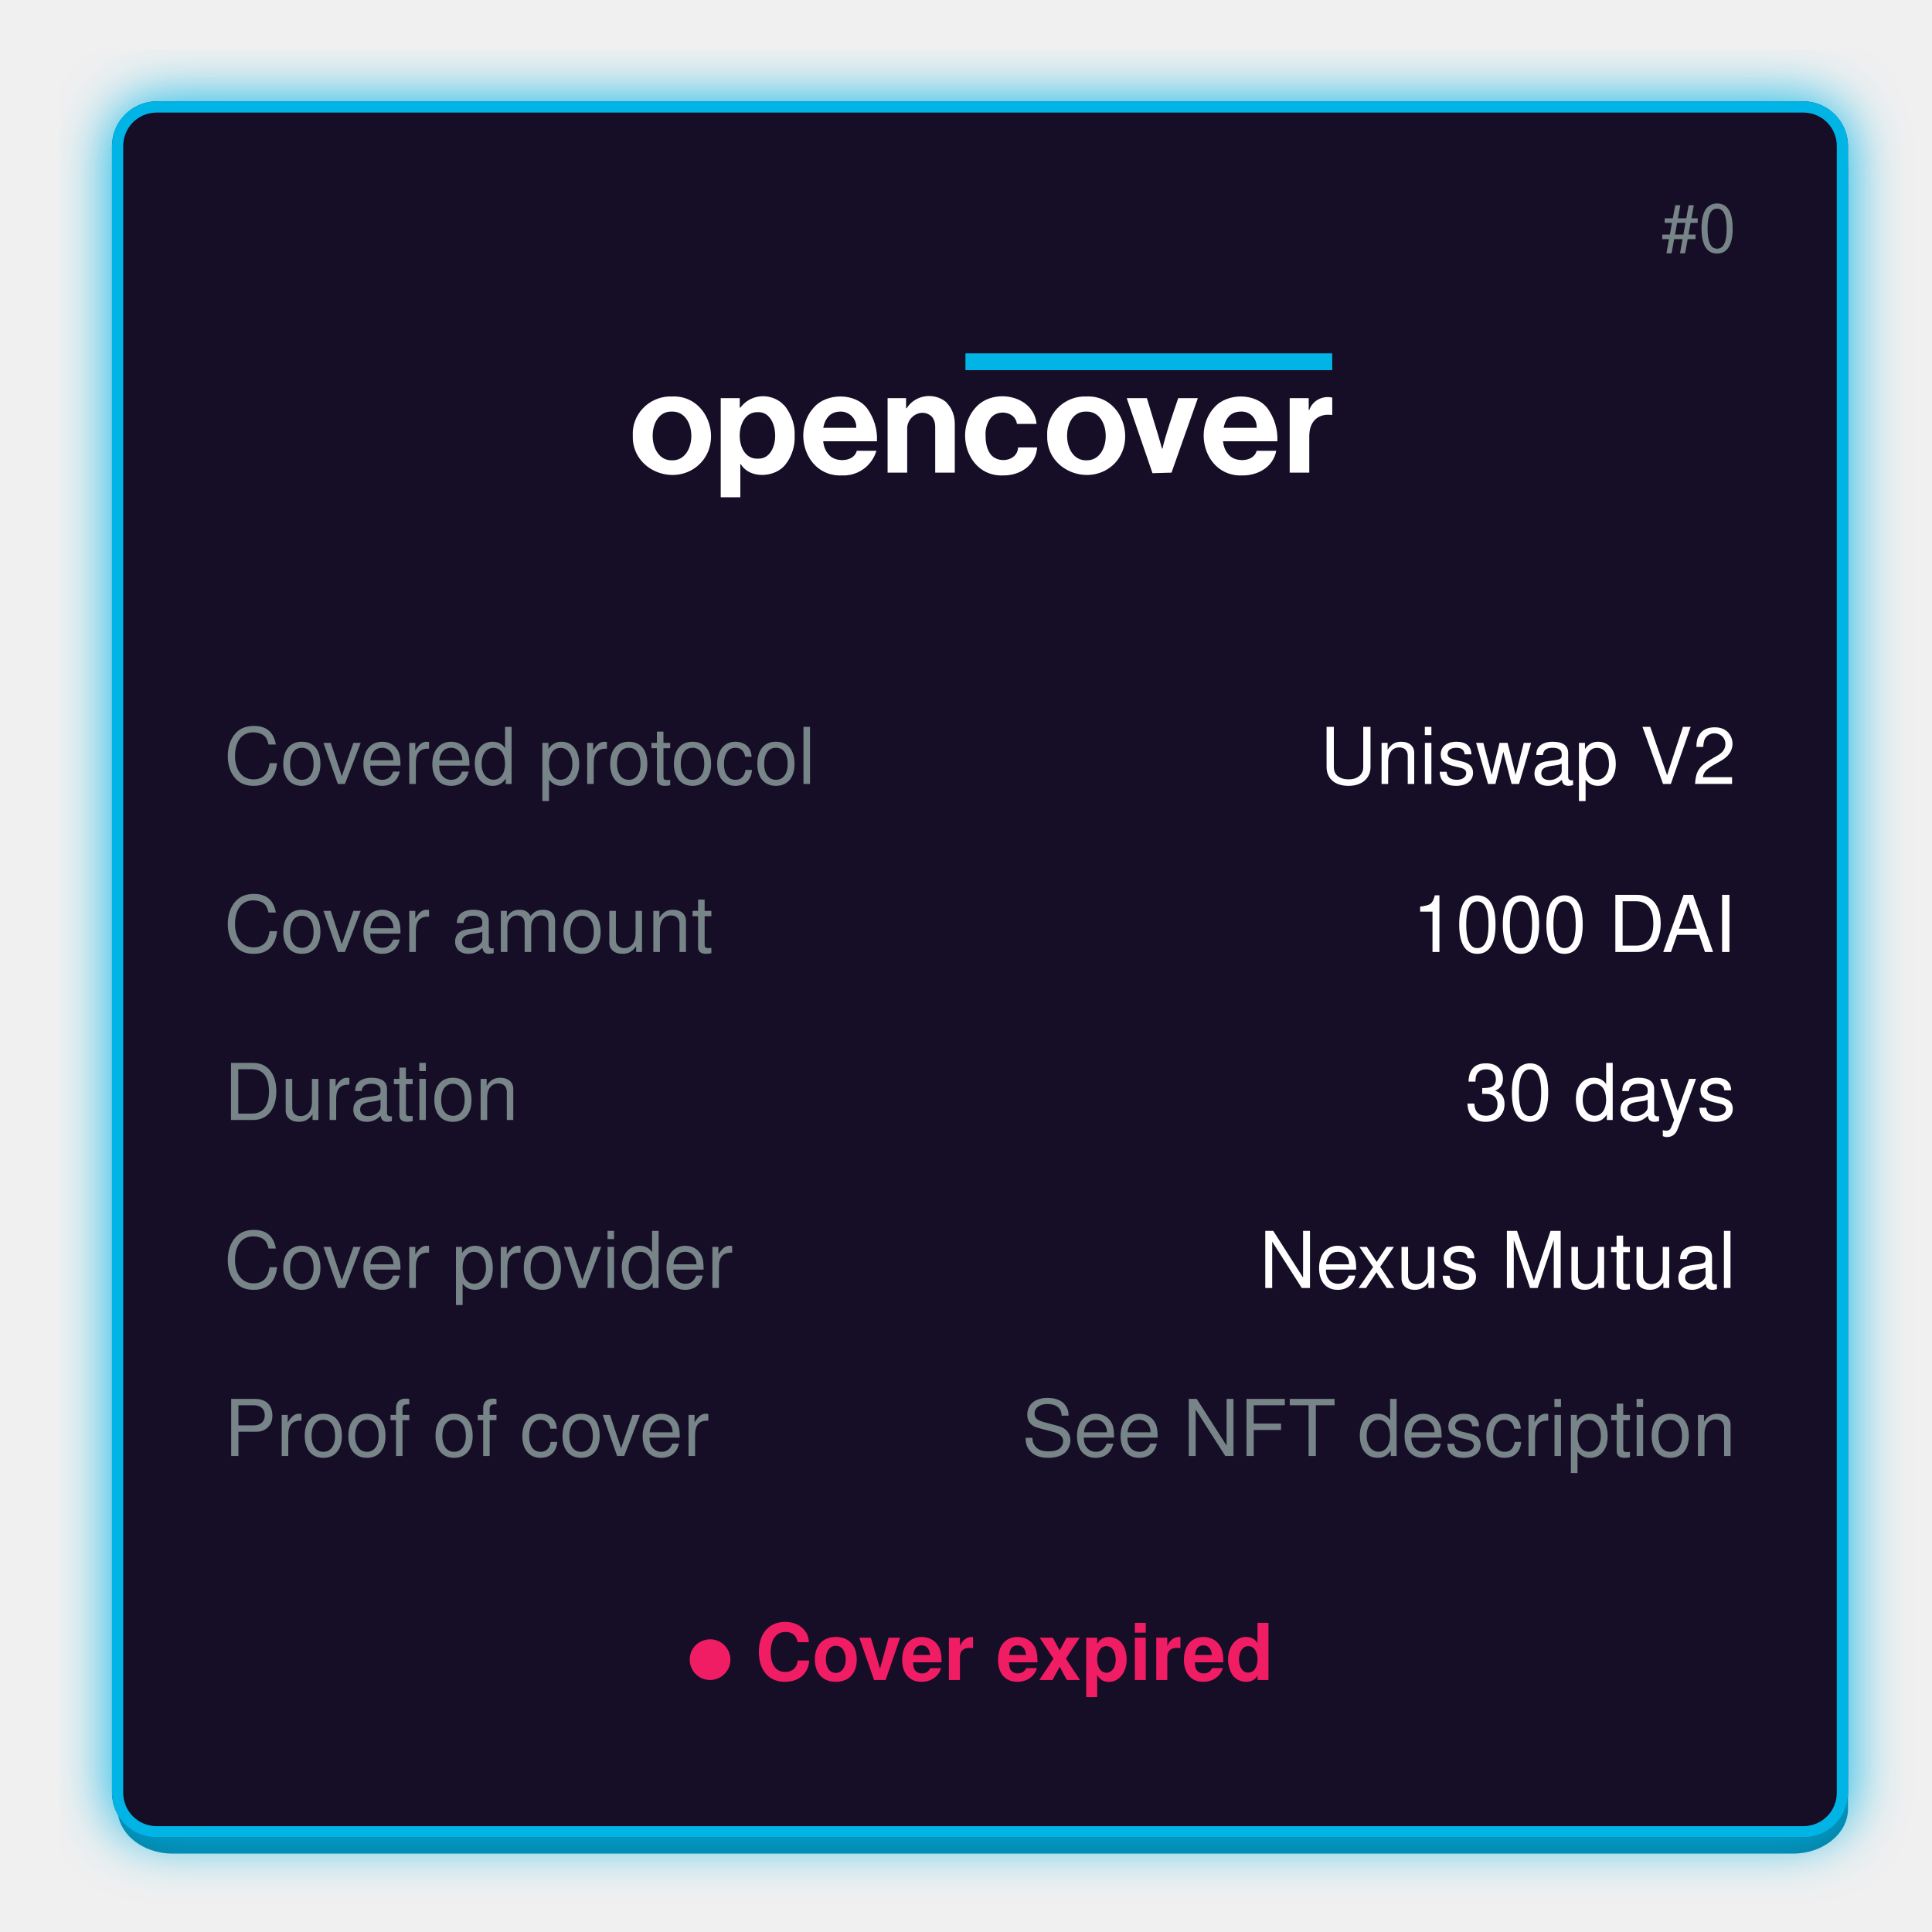
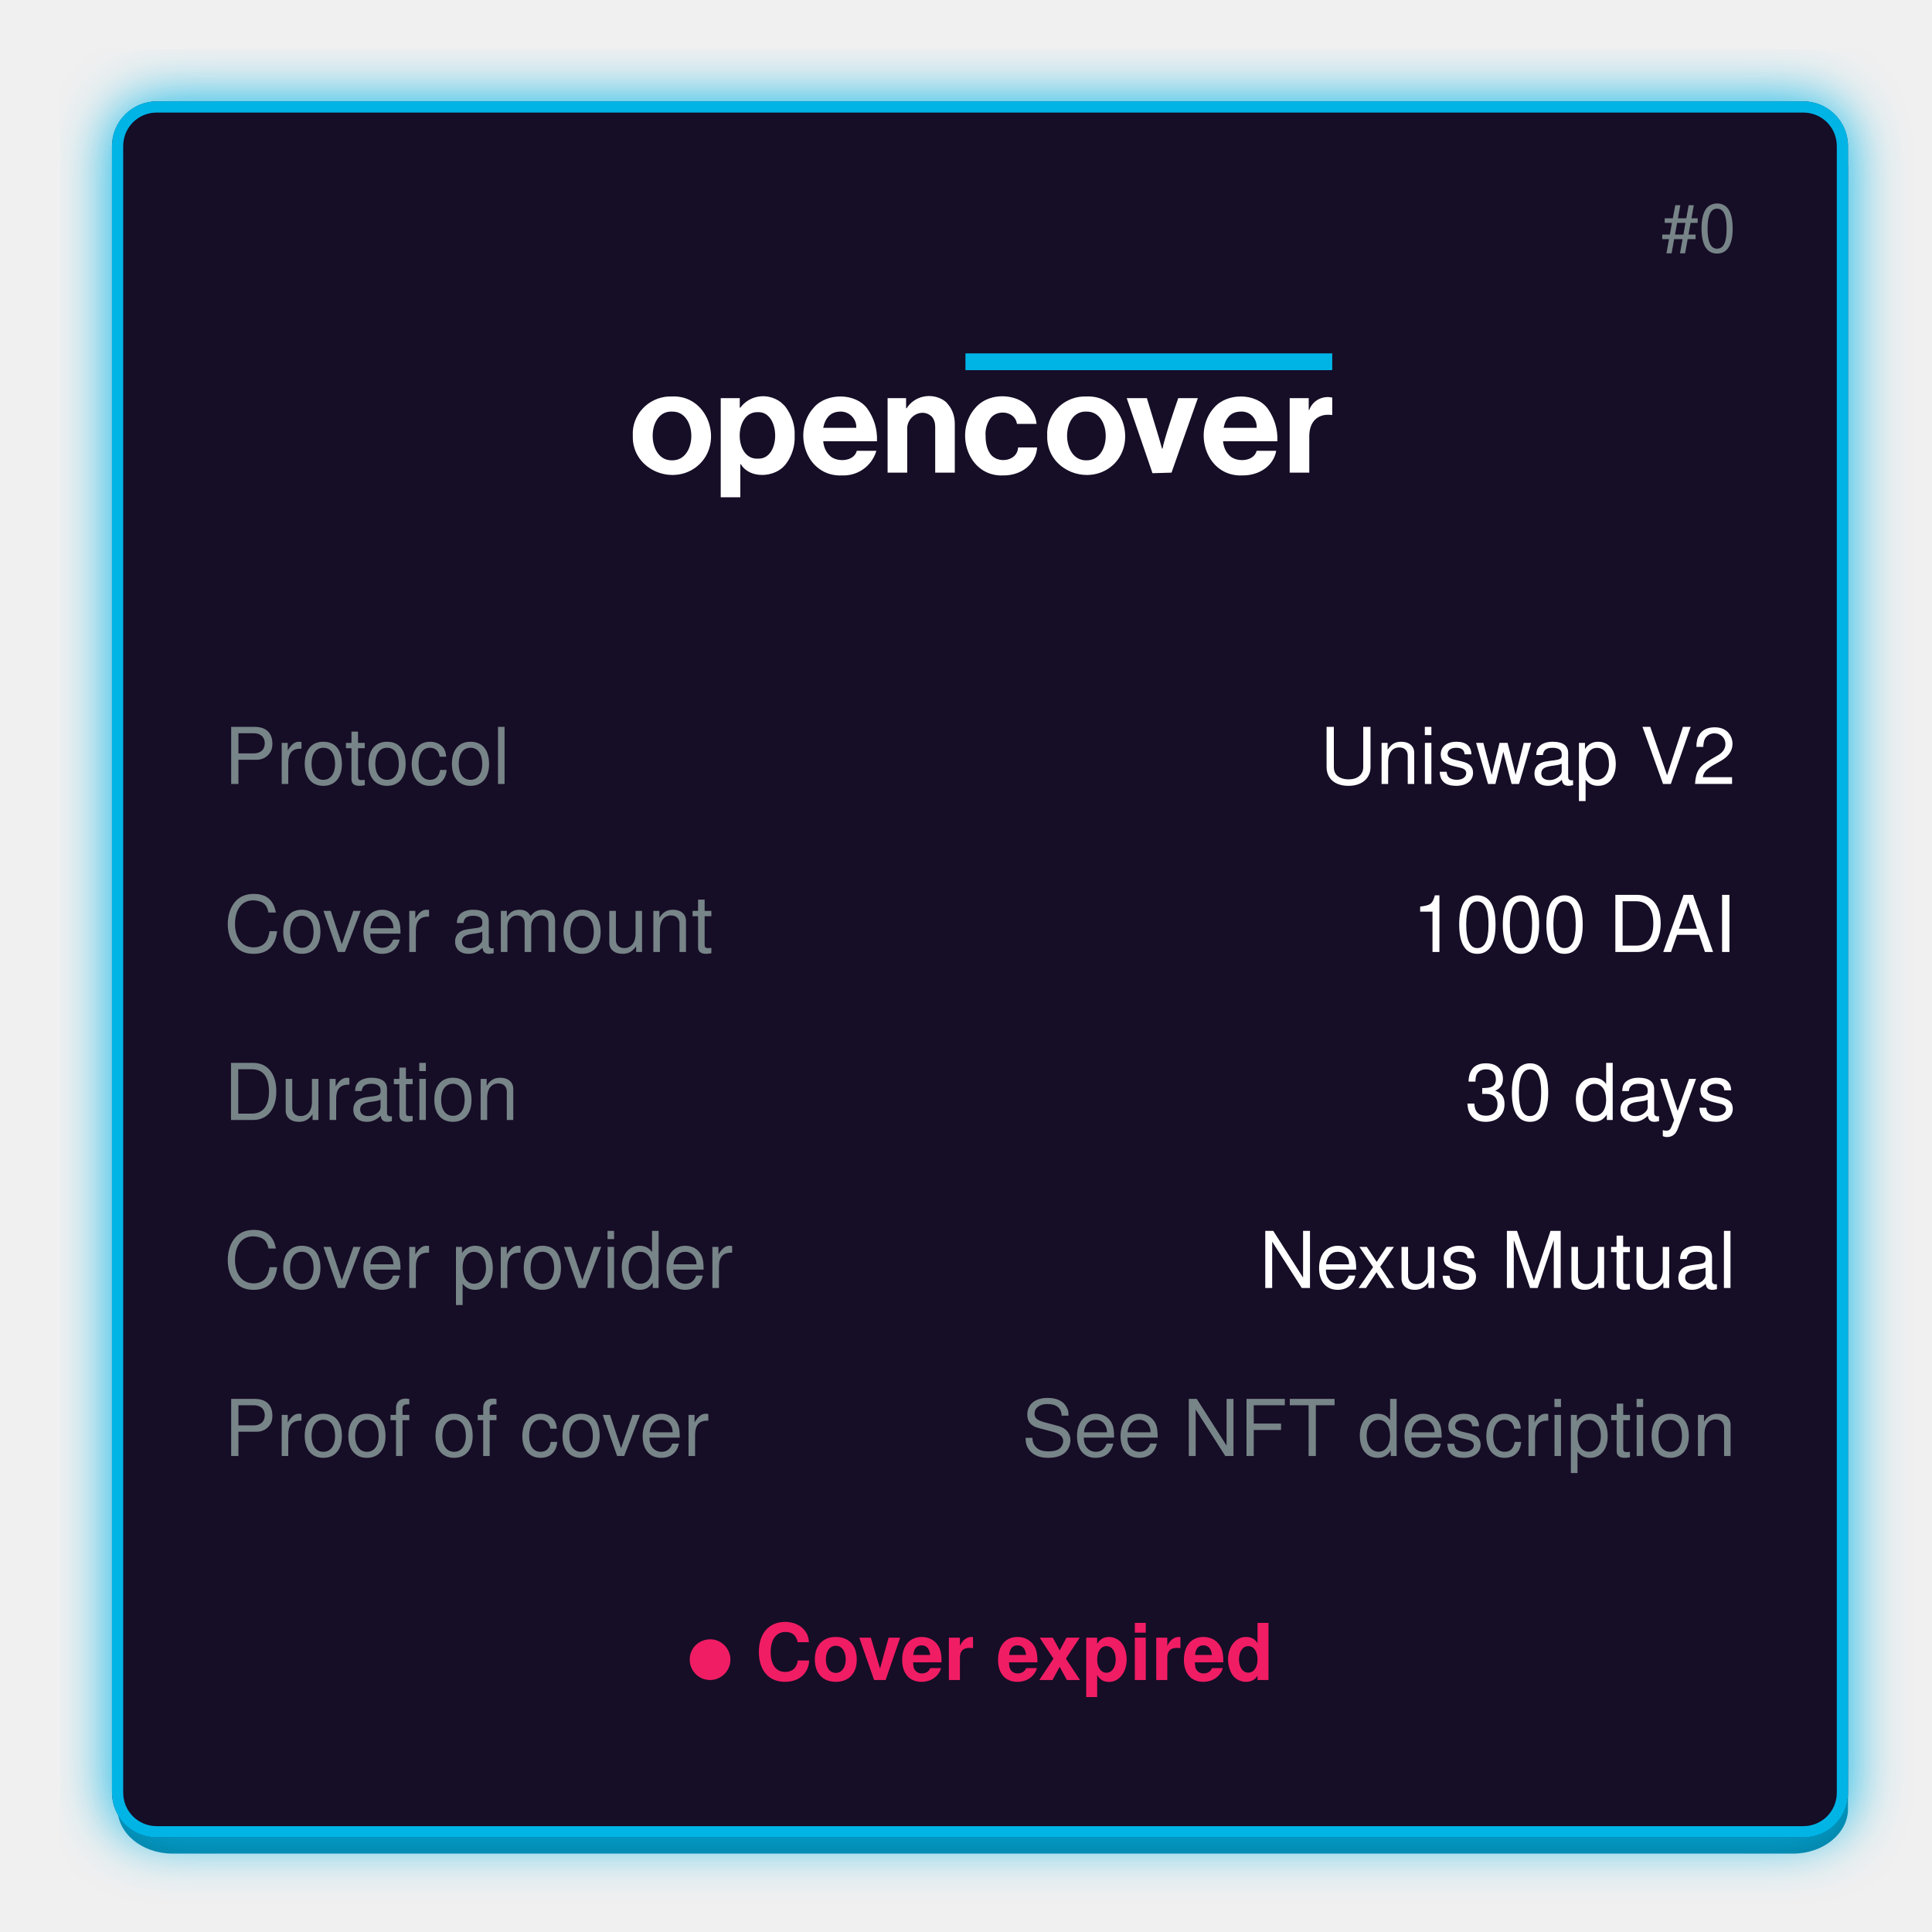
<svg xmlns="http://www.w3.org/2000/svg" x="0" y="0" viewBox="0 0 345 345">
  <style type="text/css">.d{font-family:Helvetica,Arial,sans-serif;font-size:14px;fill:#778488} .w{fill:#FFFFFF} .g{fill:#778488} .b{fill:#00B4E6} .y{fill:#E1F11D} .a{fill:#00E658} .r{fill:#F11D64} .s{font-size:12px} .x{font-weight:bold}</style>
  <g class="d">
    <g id="frame">
      <filter id="shadow" x="-3%" y="-3%" width="107%" height="107%">
        <feDropShadow dx="0" dy="0" stdDeviation="5" flood-color="#00B4E6" flood-opacity="1" />
      </filter>
      <path style="fill:#057B9D" d="M30.8,22h289.3c5.4,0,9.9,3.6,9.9,8V323c0,4.4-4.4,8-9.8,8H30.8c-5.4,0-9.8-3.6-9.8-8V30   C21,25.6,25.4,22,30.8,22z" />
      <path style="fill:#131026;filter:url(#shadow)" d="M28,18.1h294c4.4,0,8,3.6,8,8v294c0,4.4-3.6,8-8,8H28c-4.4,0-8-3.6-8-8v-294C20,21.7,23.6,18.1,28,18.1z" />
      <path style="fill:none;stroke:#00B4E6;stroke-width:2" d="M28,19.1h294c3.9,0,7,3.1,7,7v294c0,3.9-3.1,7-7,7H28c-3.9,0-7-3.1-7-7v-294C21,22.2,24.1,19.1,28,19.1z" />
    </g>
    <g id="oc-logo" class="w" transform="translate(93 45)">
      <path d="M32,37.8c-4.3,4.3-12.2,1.3-12-5c-0.2-3.7,2.7-6.8,6.4-7c0.2,0,0.4,0,0.6,0     C33.3,25.5,36.2,33.6,32,37.8z M27,37.2c4.6,0.1,4.6-8.8,0-8.7C22.4,28.3,22.4,37.3,27,37.2z" />
      <path d="M35.7,43.8V26.1h3.4v1.7h0.1c1.7-2.3,4.9-2.7,7.2-1c0.3,0.3,0.7,0.6,0.9,0.9     c1.1,1.5,1.7,3.3,1.6,5.1c0.1,1.8-0.5,3.7-1.6,5.1c-1.8,2.4-6.4,2.7-8,0h-0.1v5.9C39.2,43.8,35.7,43.8,35.7,43.8z M42.4,36.9     c4.1,0.1,4-8.5-0.1-8.3C38,28.5,38,37.2,42.4,36.9z" />
      <path d="M57.4,39.9c-6.5,0.3-9-7.8-5.1-12.1c2.3-2.7,7.5-2.7,9.6,0.2c1.2,1.7,1.8,3.7,1.7,5.8H54     c0.1,0.9,0.4,1.8,1.1,2.5c1.2,1.3,4.4,1.2,4.9-0.8h3.5C62.7,38.2,60.2,40,57.4,39.9z M57.1,28.5c-1.7,0-2.7,1-3.1,2.9h5.9     c0.1-1.5-1.1-2.8-2.6-2.9C57.2,28.5,57.2,28.5,57.1,28.5z" />
      <path d="M68.8,26.1v1.8h0.1c1.4-2.2,4.3-2.8,6.5-1.5c0.3,0.2,0.6,0.4,0.8,0.7c0.9,1,1.3,2.3,1.3,3.6     v8.7H74v-8.2c0-0.7-0.2-1.3-0.6-1.8c-1.8-1.7-4.6,0-4.4,2.4v7.6h-3.5V26.1H68.8z" />
      <path d="M86.2,39.9c-6.4,0.3-8.9-7.8-5-12.1c3.1-3.6,10.4-2.3,10.9,2.9h-3.5     c-0.3-2.3-3.6-2.7-4.8-0.9c-0.6,0.9-0.9,2-0.8,3.1c0,1.1,0.2,2.2,0.8,3.1c1.3,1.9,4.9,1.4,5-1.1h3.4C92,37.9,89.4,39.9,86.2,39.9     z" />
      <path d="M106,37.8c-4.3,4.3-12.2,1.3-12-5c-0.2-3.7,2.7-6.8,6.4-7c0.2,0,0.4,0,0.6,0     C107.3,25.5,110.1,33.6,106,37.8z M101,37.2c4.6,0.1,4.6-8.8,0-8.7C96.4,28.3,96.4,37.3,101,37.2z" />
      <path d="M112.8,39.5l-4.6-13.4h3.6l2.1,6.9l0.6,2.1h0.1c0.2-1.4,2.3-7.6,2.8-9h3.5l-4.7,13.3    L112.8,39.5L112.8,39.5z" />
      <path d="M128.9,39.9c-6.5,0.3-9-7.8-5.1-12.1c2.3-2.7,7.5-2.7,9.6,0.2c1.2,1.7,1.8,3.7,1.7,5.8h-9.7    c0.1,0.9,0.4,1.8,1.1,2.5c1.2,1.3,4.4,1.2,4.9-0.8h3.5C134.4,38.2,131.9,39.9,128.9,39.9z M128.6,28.5c-1.7,0-2.7,1-3.1,2.9h5.9    c0.1-1.5-1-2.8-2.5-2.9C128.8,28.5,128.7,28.5,128.6,28.5z" />
      <path d="M140.7,26.1v2.1h0.1c0.6-1.7,2.4-2.6,4.1-2.2v3.1h-0.1c-2.5-0.3-4,1.2-4,3.8v6.5h-3.5V26.1    H140.7z" />
      <rect x="79.4" y="18.1" style="fill:#00B4E6" width="65.5" height="3" />
    </g>
-     <text transform="matrix(1 0 0 1 40 140)">Covered protocol</text>
+     <text transform="matrix(1 0 0 1 40 140)">Protocol</text>
    <text transform="matrix(1 0 0 1 40 170)">Cover amount</text>
    <text transform="matrix(1 0 0 1 40 200)">Duration</text>
    <text transform="matrix(1 0 0 1 40 230)">Cover provider</text>
    <text transform="matrix(1 0 0 1 40 260)">Proof of cover</text>
    <text transform="matrix(1 0 0 1 310 45)" text-anchor="end" class="s">#0</text>
    <g class="w">
      <text transform="matrix(1 0 0 1 310 140)" text-anchor="end">Uniswap V2</text>
      <text transform="matrix(1 0 0 1 310 170)" text-anchor="end">1000 DAI</text>
      <text transform="matrix(1 0 0 1 310 200)" text-anchor="end">30 days</text>
      <text transform="matrix(1 0 0 1 310 230)" text-anchor="end">Nexus Mutual</text>
    </g>
    <text transform="matrix(1 0 0 1 310 260)" text-anchor="end" class="g">See NFT description</text>
    <text transform="matrix(1 0 0 1 175 300)" text-anchor="middle" class="x r">● Cover expired</text>
  </g>
</svg>
